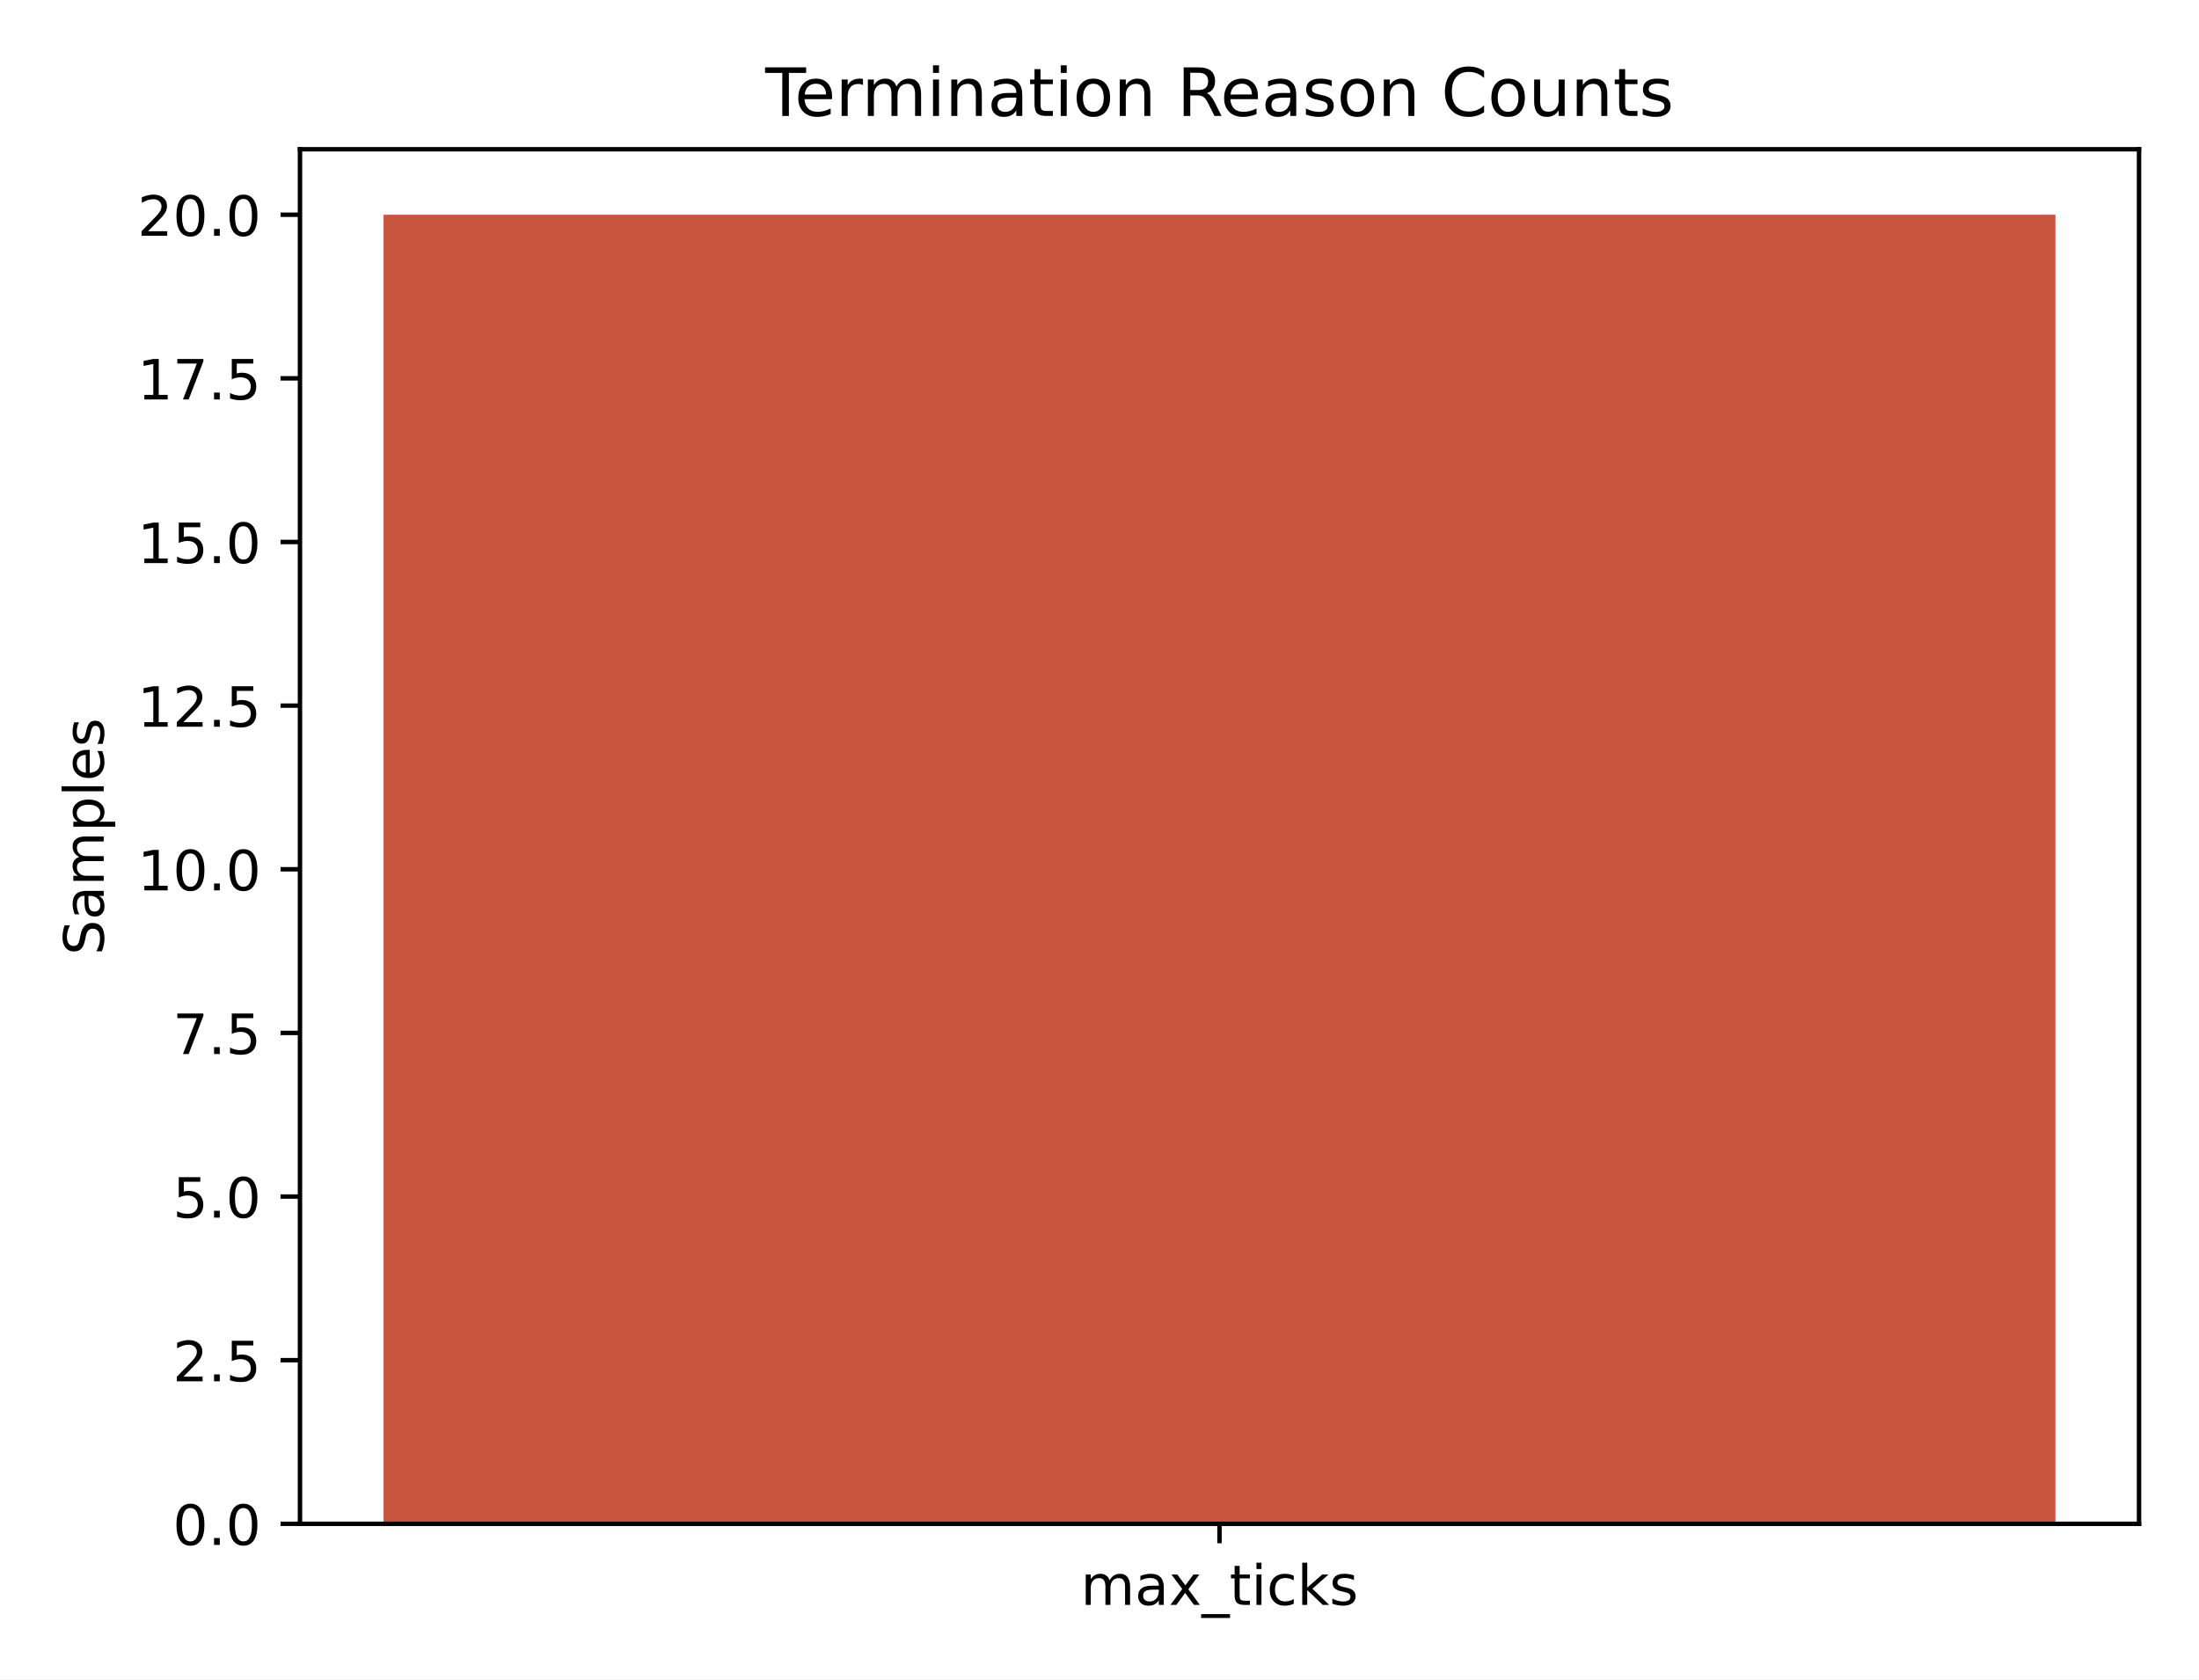
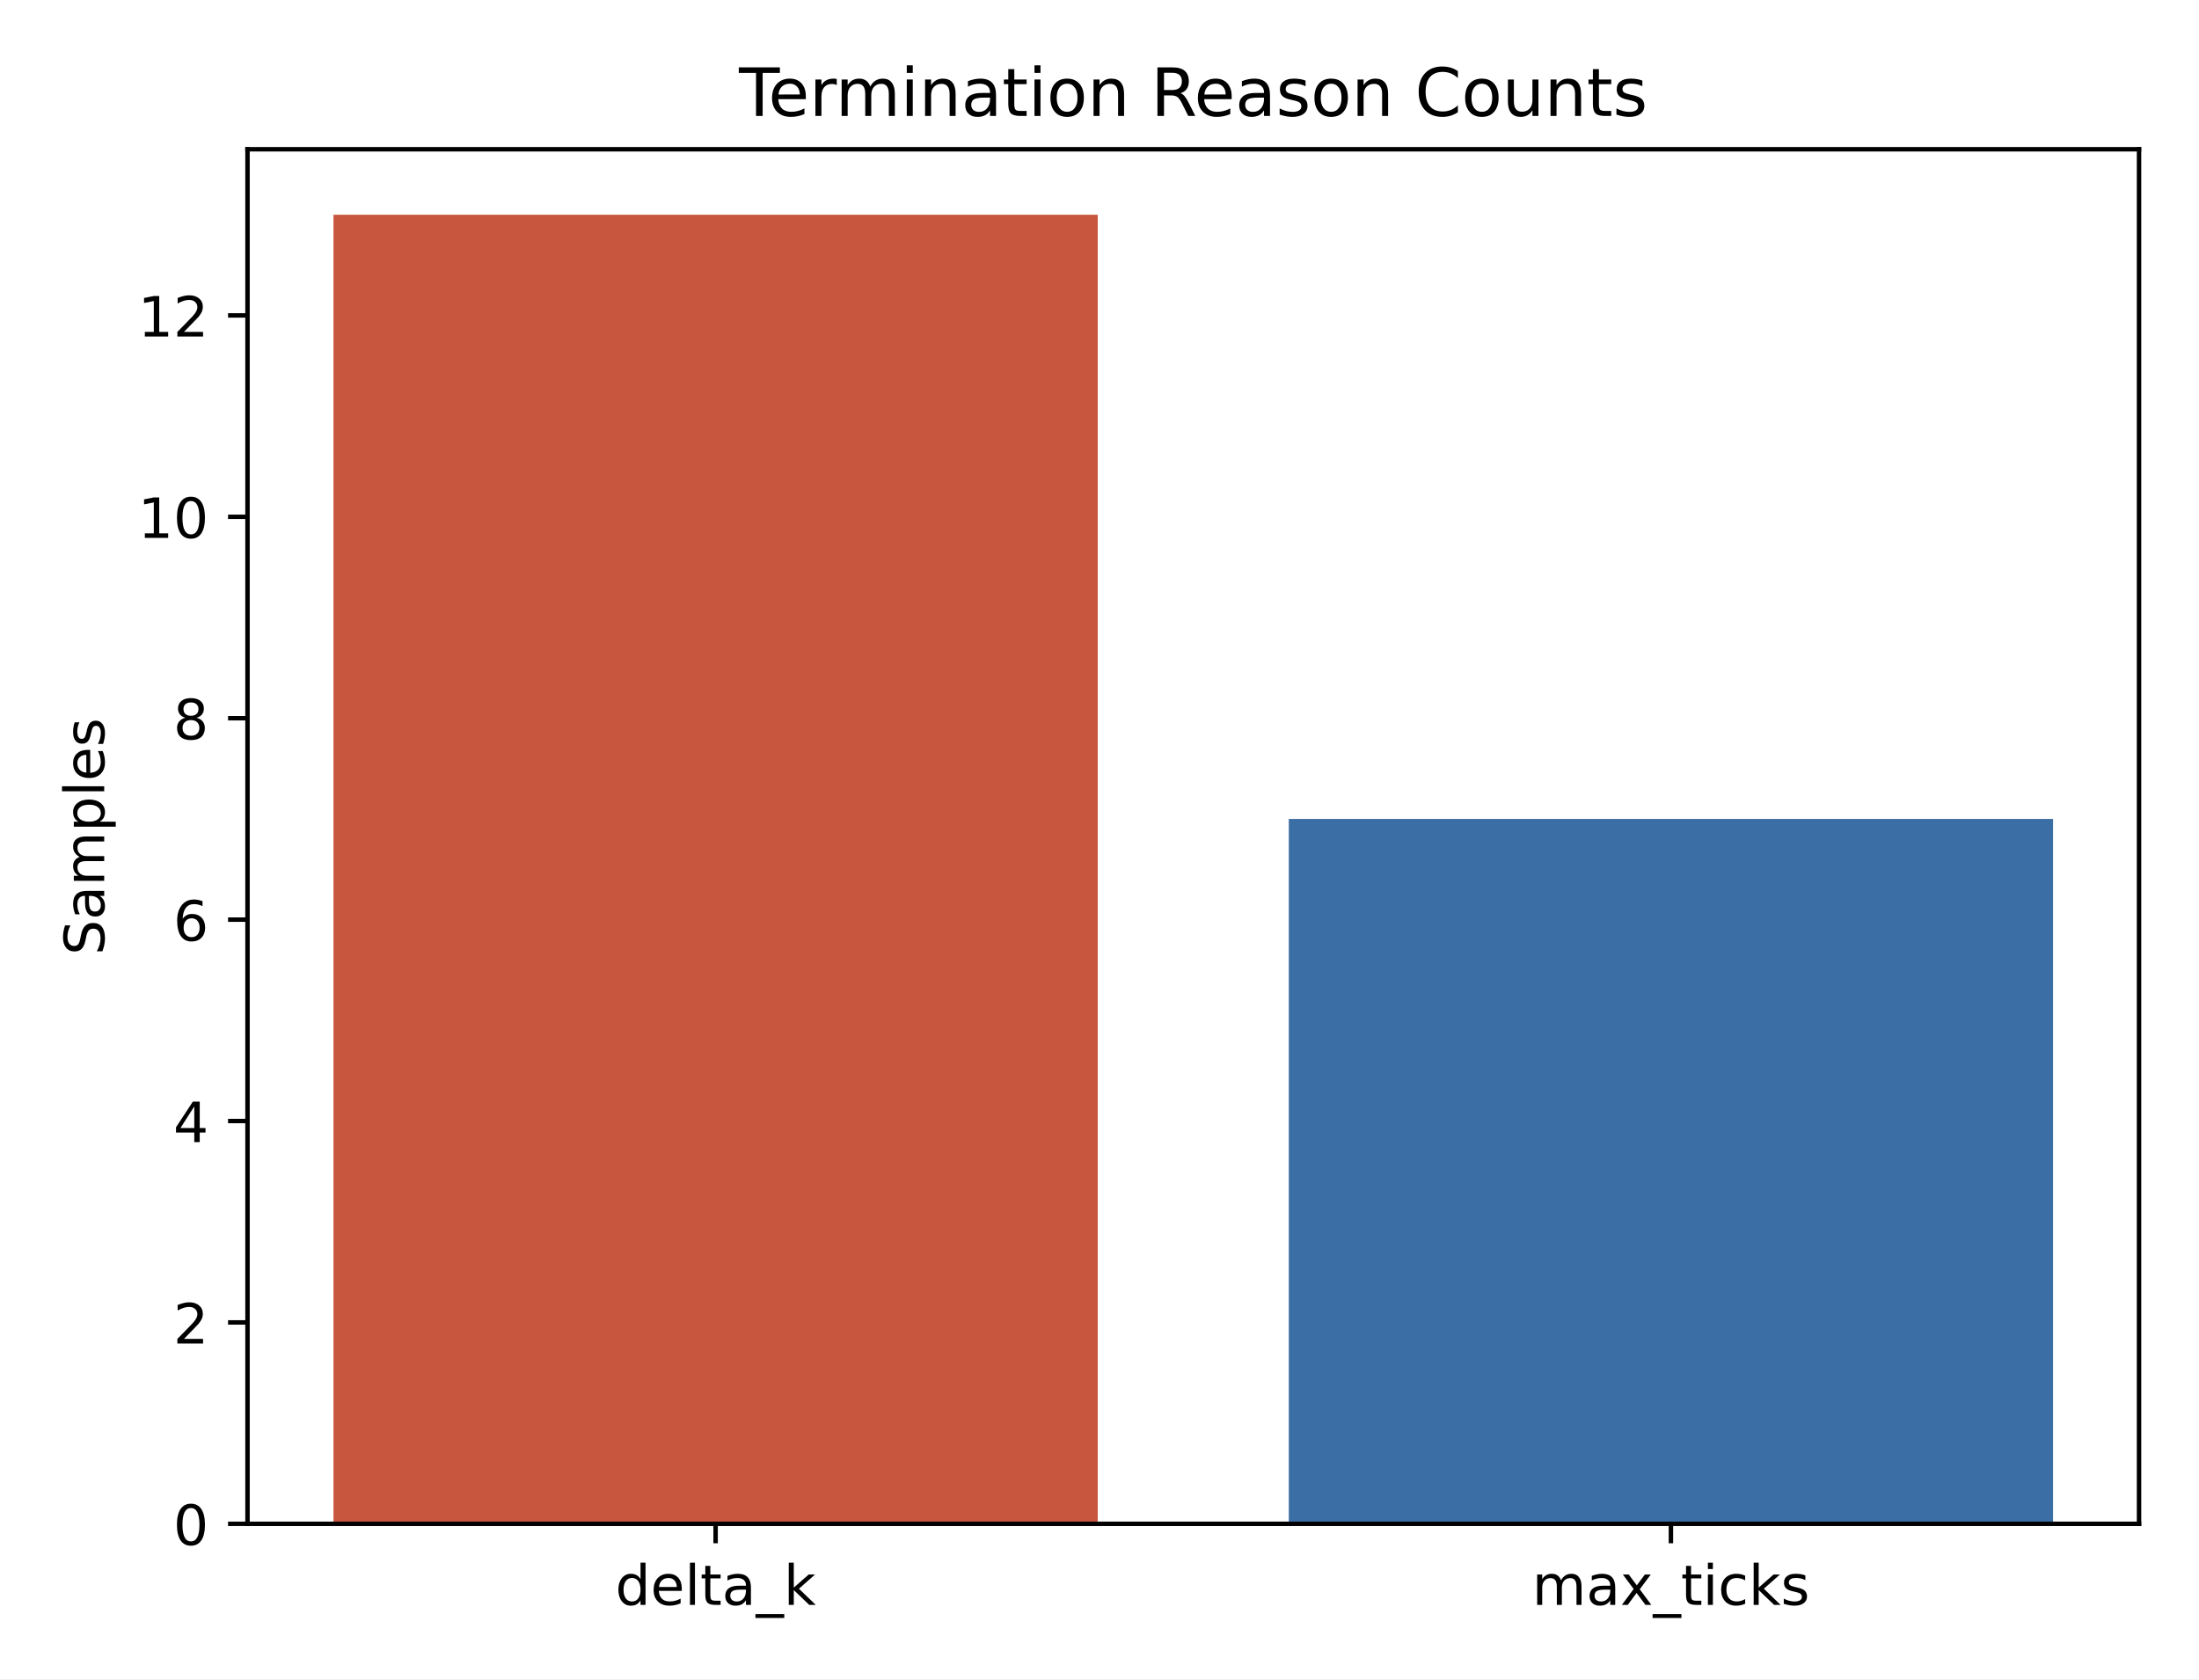
<svg xmlns="http://www.w3.org/2000/svg" xmlns:xlink="http://www.w3.org/1999/xlink" width="396pt" height="302.4pt" viewBox="0 0 396 302.4" version="1.1">
  <defs>
    <style type="text/css">*{stroke-linejoin: round; stroke-linecap: butt}</style>
  </defs>
  <g id="figure_1">
    <g id="patch_1">
      <path d="M 0 302.4  L 396 302.4  L 396 0  L 0 0  z " style="fill: #ffffff" />
    </g>
    <g id="axes_1">
      <g id="patch_2">
-         <path d="M 54.02 274.419  L 385.2 274.419  L 385.2 26.88  L 54.02 26.88  z " style="fill: #ffffff" />
+         <path d="M 44.57 274.419  L 385.2 274.419  L 385.2 26.88  L 44.57 26.88  z " style="fill: #ffffff" />
      </g>
      <g id="patch_3">
-         <path d="M 69.074 274.419  L 370.146 274.419  L 370.146 38.668  L 69.074 38.668  z " clip-path="url(#pea3144aba8)" style="fill: #c8553d" />
+         <path d="M 60.053 274.419  L 197.681 274.419  L 197.681 38.668  L 60.053 38.668  z " clip-path="url(#p483e39fb62)" style="fill: #c8553d" />
+       </g>
+       <g id="patch_4">
+         <path d="M 232.089 274.419  L 369.717 274.419  L 369.717 147.476  L 232.089 147.476  z " clip-path="url(#p483e39fb62)" style="fill: #3a6ea5" />
      </g>
      <g id="matplotlib.axis_1">
        <g id="xtick_1">
          <g id="line2d_1">
            <defs>
-               <path id="m47f2e2d1a3" d="M 0 0  L 0 3.5  " style="stroke: #000000; stroke-width: 0.8" />
+               <path id="mae33284dd3" d="M 0 0  L 0 3.5  " style="stroke: #000000; stroke-width: 0.8" />
            </defs>
            <g>
-               <use xlink:href="#m47f2e2d1a3" x="219.61" y="274.419" style="stroke: #000000; stroke-width: 0.8" />
+               <use xlink:href="#mae33284dd3" x="128.867" y="274.419" style="stroke: #000000; stroke-width: 0.8" />
            </g>
          </g>
          <g id="text_1">
-             <g transform="translate(194.6178 289.0172) scale(0.1 -0.1)">
+             <g transform="translate(110.8079 289.0172) scale(0.1 -0.1)">
+               <defs>
+                 <path id="DejaVuSans-64" d="M 2906 2969  L 2906 4863  L 3481 4863  L 3481 0  L 2906 0  L 2906 525  Q 2725 213 2448 61  Q 2172 -91 1784 -91  Q 1150 -91 751 415  Q 353 922 353 1747  Q 353 2572 751 3078  Q 1150 3584 1784 3584  Q 2172 3584 2448 3432  Q 2725 3281 2906 2969  z M 947 1747  Q 947 1113 1208 752  Q 1469 391 1925 391  Q 2381 391 2643 752  Q 2906 1113 2906 1747  Q 2906 2381 2643 2742  Q 2381 3103 1925 3103  Q 1469 3103 1208 2742  Q 947 2381 947 1747  z " transform="scale(0.015625)" />
+                 <path id="DejaVuSans-65" d="M 3597 1894  L 3597 1613  L 953 1613  Q 991 1019 1311 708  Q 1631 397 2203 397  Q 2534 397 2845 478  Q 3156 559 3463 722  L 3463 178  Q 3153 47 2828 -22  Q 2503 -91 2169 -91  Q 1331 -91 842 396  Q 353 884 353 1716  Q 353 2575 817 3079  Q 1281 3584 2069 3584  Q 2775 3584 3186 3129  Q 3597 2675 3597 1894  z M 3022 2063  Q 3016 2534 2758 2815  Q 2500 3097 2075 3097  Q 1594 3097 1305 2825  Q 1016 2553 972 2059  L 3022 2063  z " transform="scale(0.015625)" />
+                 <path id="DejaVuSans-6c" d="M 603 4863  L 1178 4863  L 1178 0  L 603 0  L 603 4863  z " transform="scale(0.015625)" />
+                 <path id="DejaVuSans-74" d="M 1172 4494  L 1172 3500  L 2356 3500  L 2356 3053  L 1172 3053  L 1172 1153  Q 1172 725 1289 603  Q 1406 481 1766 481  L 2356 481  L 2356 0  L 1766 0  Q 1100 0 847 248  Q 594 497 594 1153  L 594 3053  L 172 3053  L 172 3500  L 594 3500  L 594 4494  L 1172 4494  z " transform="scale(0.015625)" />
+                 <path id="DejaVuSans-61" d="M 2194 1759  Q 1497 1759 1228 1600  Q 959 1441 959 1056  Q 959 750 1161 570  Q 1363 391 1709 391  Q 2188 391 2477 730  Q 2766 1069 2766 1631  L 2766 1759  L 2194 1759  z M 3341 1997  L 3341 0  L 2766 0  L 2766 531  Q 2569 213 2275 61  Q 1981 -91 1556 -91  Q 1019 -91 701 211  Q 384 513 384 1019  Q 384 1609 779 1909  Q 1175 2209 1959 2209  L 2766 2209  L 2766 2266  Q 2766 2663 2505 2880  Q 2244 3097 1772 3097  Q 1472 3097 1187 3025  Q 903 2953 641 2809  L 641 3341  Q 956 3463 1253 3523  Q 1550 3584 1831 3584  Q 2591 3584 2966 3190  Q 3341 2797 3341 1997  z " transform="scale(0.015625)" />
+                 <path id="DejaVuSans-5f" d="M 3263 -1063  L 3263 -1509  L -63 -1509  L -63 -1063  L 3263 -1063  z " transform="scale(0.015625)" />
+                 <path id="DejaVuSans-6b" d="M 581 4863  L 1159 4863  L 1159 1991  L 2875 3500  L 3609 3500  L 1753 1863  L 3688 0  L 2938 0  L 1159 1709  L 1159 0  L 581 0  L 581 4863  z " transform="scale(0.015625)" />
+               </defs>
+               <use xlink:href="#DejaVuSans-64" />
+               <use xlink:href="#DejaVuSans-65" transform="translate(63.47656 0)" />
+               <use xlink:href="#DejaVuSans-6c" transform="translate(125 0)" />
+               <use xlink:href="#DejaVuSans-74" transform="translate(152.7832 0)" />
+               <use xlink:href="#DejaVuSans-61" transform="translate(191.9922 0)" />
+               <use xlink:href="#DejaVuSans-5f" transform="translate(253.2715 0)" />
+               <use xlink:href="#DejaVuSans-6b" transform="translate(303.2715 0)" />
+             </g>
+           </g>
+         </g>
+         <g id="xtick_2">
+           <g id="line2d_2">
+             <g>
+               <use xlink:href="#mae33284dd3" x="300.903" y="274.419" style="stroke: #000000; stroke-width: 0.8" />
+             </g>
+           </g>
+           <g id="text_2">
+             <g transform="translate(275.9105 289.0172) scale(0.1 -0.1)">
              <defs>
                <path id="DejaVuSans-6d" d="M 3328 2828  Q 3544 3216 3844 3400  Q 4144 3584 4550 3584  Q 5097 3584 5394 3201  Q 5691 2819 5691 2113  L 5691 0  L 5113 0  L 5113 2094  Q 5113 2597 4934 2840  Q 4756 3084 4391 3084  Q 3944 3084 3684 2787  Q 3425 2491 3425 1978  L 3425 0  L 2847 0  L 2847 2094  Q 2847 2600 2669 2842  Q 2491 3084 2119 3084  Q 1678 3084 1418 2786  Q 1159 2488 1159 1978  L 1159 0  L 581 0  L 581 3500  L 1159 3500  L 1159 2956  Q 1356 3278 1631 3431  Q 1906 3584 2284 3584  Q 2666 3584 2933 3390  Q 3200 3197 3328 2828  z " transform="scale(0.015625)" />
-                 <path id="DejaVuSans-61" d="M 2194 1759  Q 1497 1759 1228 1600  Q 959 1441 959 1056  Q 959 750 1161 570  Q 1363 391 1709 391  Q 2188 391 2477 730  Q 2766 1069 2766 1631  L 2766 1759  L 2194 1759  z M 3341 1997  L 3341 0  L 2766 0  L 2766 531  Q 2569 213 2275 61  Q 1981 -91 1556 -91  Q 1019 -91 701 211  Q 384 513 384 1019  Q 384 1609 779 1909  Q 1175 2209 1959 2209  L 2766 2209  L 2766 2266  Q 2766 2663 2505 2880  Q 2244 3097 1772 3097  Q 1472 3097 1187 3025  Q 903 2953 641 2809  L 641 3341  Q 956 3463 1253 3523  Q 1550 3584 1831 3584  Q 2591 3584 2966 3190  Q 3341 2797 3341 1997  z " transform="scale(0.015625)" />
                <path id="DejaVuSans-78" d="M 3513 3500  L 2247 1797  L 3578 0  L 2900 0  L 1881 1375  L 863 0  L 184 0  L 1544 1831  L 300 3500  L 978 3500  L 1906 2253  L 2834 3500  L 3513 3500  z " transform="scale(0.015625)" />
-                 <path id="DejaVuSans-5f" d="M 3263 -1063  L 3263 -1509  L -63 -1509  L -63 -1063  L 3263 -1063  z " transform="scale(0.015625)" />
-                 <path id="DejaVuSans-74" d="M 1172 4494  L 1172 3500  L 2356 3500  L 2356 3053  L 1172 3053  L 1172 1153  Q 1172 725 1289 603  Q 1406 481 1766 481  L 2356 481  L 2356 0  L 1766 0  Q 1100 0 847 248  Q 594 497 594 1153  L 594 3053  L 172 3053  L 172 3500  L 594 3500  L 594 4494  L 1172 4494  z " transform="scale(0.015625)" />
                <path id="DejaVuSans-69" d="M 603 3500  L 1178 3500  L 1178 0  L 603 0  L 603 3500  z M 603 4863  L 1178 4863  L 1178 4134  L 603 4134  L 603 4863  z " transform="scale(0.015625)" />
                <path id="DejaVuSans-63" d="M 3122 3366  L 3122 2828  Q 2878 2963 2633 3030  Q 2388 3097 2138 3097  Q 1578 3097 1268 2742  Q 959 2388 959 1747  Q 959 1106 1268 751  Q 1578 397 2138 397  Q 2388 397 2633 464  Q 2878 531 3122 666  L 3122 134  Q 2881 22 2623 -34  Q 2366 -91 2075 -91  Q 1284 -91 818 406  Q 353 903 353 1747  Q 353 2603 823 3093  Q 1294 3584 2113 3584  Q 2378 3584 2631 3529  Q 2884 3475 3122 3366  z " transform="scale(0.015625)" />
-                 <path id="DejaVuSans-6b" d="M 581 4863  L 1159 4863  L 1159 1991  L 2875 3500  L 3609 3500  L 1753 1863  L 3688 0  L 2938 0  L 1159 1709  L 1159 0  L 581 0  L 581 4863  z " transform="scale(0.015625)" />
                <path id="DejaVuSans-73" d="M 2834 3397  L 2834 2853  Q 2591 2978 2328 3040  Q 2066 3103 1784 3103  Q 1356 3103 1142 2972  Q 928 2841 928 2578  Q 928 2378 1081 2264  Q 1234 2150 1697 2047  L 1894 2003  Q 2506 1872 2764 1633  Q 3022 1394 3022 966  Q 3022 478 2636 193  Q 2250 -91 1575 -91  Q 1294 -91 989 -36  Q 684 19 347 128  L 347 722  Q 666 556 975 473  Q 1284 391 1588 391  Q 1994 391 2212 530  Q 2431 669 2431 922  Q 2431 1156 2273 1281  Q 2116 1406 1581 1522  L 1381 1569  Q 847 1681 609 1914  Q 372 2147 372 2553  Q 372 3047 722 3315  Q 1072 3584 1716 3584  Q 2034 3584 2315 3537  Q 2597 3491 2834 3397  z " transform="scale(0.015625)" />
              </defs>
              <use xlink:href="#DejaVuSans-6d" />
              <use xlink:href="#DejaVuSans-61" transform="translate(97.41211 0)" />
              <use xlink:href="#DejaVuSans-78" transform="translate(158.6914 0)" />
              <use xlink:href="#DejaVuSans-5f" transform="translate(217.8711 0)" />
              <use xlink:href="#DejaVuSans-74" transform="translate(267.8711 0)" />
              <use xlink:href="#DejaVuSans-69" transform="translate(307.0801 0)" />
              <use xlink:href="#DejaVuSans-63" transform="translate(334.8633 0)" />
              <use xlink:href="#DejaVuSans-6b" transform="translate(389.8438 0)" />
              <use xlink:href="#DejaVuSans-73" transform="translate(447.7539 0)" />
            </g>
          </g>
        </g>
      </g>
      <g id="matplotlib.axis_2">
        <g id="ytick_1">
-           <g id="line2d_2">
+           <g id="line2d_3">
            <defs>
-               <path id="md531f99c29" d="M 0 0  L -3.5 0  " style="stroke: #000000; stroke-width: 0.8" />
+               <path id="m0a1ff8e6ce" d="M 0 0  L -3.5 0  " style="stroke: #000000; stroke-width: 0.8" />
            </defs>
            <g>
-               <use xlink:href="#md531f99c29" x="54.02" y="274.419" style="stroke: #000000; stroke-width: 0.8" />
-             </g>
-           </g>
-           <g id="text_2">
-             <g transform="translate(31.11688 278.218) scale(0.1 -0.1)">
+               <use xlink:href="#m0a1ff8e6ce" x="44.57" y="274.419" style="stroke: #000000; stroke-width: 0.8" />
+             </g>
+           </g>
+           <g id="text_3">
+             <g transform="translate(31.2075 278.218) scale(0.1 -0.1)">
              <defs>
                <path id="DejaVuSans-30" d="M 2034 4250  Q 1547 4250 1301 3770  Q 1056 3291 1056 2328  Q 1056 1369 1301 889  Q 1547 409 2034 409  Q 2525 409 2770 889  Q 3016 1369 3016 2328  Q 3016 3291 2770 3770  Q 2525 4250 2034 4250  z M 2034 4750  Q 2819 4750 3233 4129  Q 3647 3509 3647 2328  Q 3647 1150 3233 529  Q 2819 -91 2034 -91  Q 1250 -91 836 529  Q 422 1150 422 2328  Q 422 3509 836 4129  Q 1250 4750 2034 4750  z " transform="scale(0.015625)" />
-                 <path id="DejaVuSans-2e" d="M 684 794  L 1344 794  L 1344 0  L 684 0  L 684 794  z " transform="scale(0.015625)" />
              </defs>
              <use xlink:href="#DejaVuSans-30" />
-               <use xlink:href="#DejaVuSans-2e" transform="translate(63.62305 0)" />
-               <use xlink:href="#DejaVuSans-30" transform="translate(95.41016 0)" />
            </g>
          </g>
        </g>
        <g id="ytick_2">
-           <g id="line2d_3">
-             <g>
-               <use xlink:href="#md531f99c29" x="54.02" y="244.95" style="stroke: #000000; stroke-width: 0.8" />
-             </g>
-           </g>
-           <g id="text_3">
-             <g transform="translate(31.11688 248.7491) scale(0.1 -0.1)">
+           <g id="line2d_4">
+             <g>
+               <use xlink:href="#m0a1ff8e6ce" x="44.57" y="238.149" style="stroke: #000000; stroke-width: 0.8" />
+             </g>
+           </g>
+           <g id="text_4">
+             <g transform="translate(31.2075 241.9486) scale(0.1 -0.1)">
              <defs>
                <path id="DejaVuSans-32" d="M 1228 531  L 3431 531  L 3431 0  L 469 0  L 469 531  Q 828 903 1448 1529  Q 2069 2156 2228 2338  Q 2531 2678 2651 2914  Q 2772 3150 2772 3378  Q 2772 3750 2511 3984  Q 2250 4219 1831 4219  Q 1534 4219 1204 4116  Q 875 4013 500 3803  L 500 4441  Q 881 4594 1212 4672  Q 1544 4750 1819 4750  Q 2544 4750 2975 4387  Q 3406 4025 3406 3419  Q 3406 3131 3298 2873  Q 3191 2616 2906 2266  Q 2828 2175 2409 1742  Q 1991 1309 1228 531  z " transform="scale(0.015625)" />
-                 <path id="DejaVuSans-35" d="M 691 4666  L 3169 4666  L 3169 4134  L 1269 4134  L 1269 2991  Q 1406 3038 1543 3061  Q 1681 3084 1819 3084  Q 2600 3084 3056 2656  Q 3513 2228 3513 1497  Q 3513 744 3044 326  Q 2575 -91 1722 -91  Q 1428 -91 1123 -41  Q 819 9 494 109  L 494 744  Q 775 591 1075 516  Q 1375 441 1709 441  Q 2250 441 2565 725  Q 2881 1009 2881 1497  Q 2881 1984 2565 2268  Q 2250 2553 1709 2553  Q 1456 2553 1204 2497  Q 953 2441 691 2322  L 691 4666  z " transform="scale(0.015625)" />
              </defs>
              <use xlink:href="#DejaVuSans-32" />
-               <use xlink:href="#DejaVuSans-2e" transform="translate(63.62305 0)" />
-               <use xlink:href="#DejaVuSans-35" transform="translate(95.41016 0)" />
            </g>
          </g>
        </g>
        <g id="ytick_3">
-           <g id="line2d_4">
-             <g>
-               <use xlink:href="#md531f99c29" x="54.02" y="215.481" style="stroke: #000000; stroke-width: 0.8" />
-             </g>
-           </g>
-           <g id="text_4">
-             <g transform="translate(31.11688 219.2802) scale(0.1 -0.1)">
-               <use xlink:href="#DejaVuSans-35" />
-               <use xlink:href="#DejaVuSans-2e" transform="translate(63.62305 0)" />
-               <use xlink:href="#DejaVuSans-30" transform="translate(95.41016 0)" />
+           <g id="line2d_5">
+             <g>
+               <use xlink:href="#m0a1ff8e6ce" x="44.57" y="201.88" style="stroke: #000000; stroke-width: 0.8" />
+             </g>
+           </g>
+           <g id="text_5">
+             <g transform="translate(31.2075 205.6791) scale(0.1 -0.1)">
+               <defs>
+                 <path id="DejaVuSans-34" d="M 2419 4116  L 825 1625  L 2419 1625  L 2419 4116  z M 2253 4666  L 3047 4666  L 3047 1625  L 3713 1625  L 3713 1100  L 3047 1100  L 3047 0  L 2419 0  L 2419 1100  L 313 1100  L 313 1709  L 2253 4666  z " transform="scale(0.015625)" />
+               </defs>
+               <use xlink:href="#DejaVuSans-34" />
            </g>
          </g>
        </g>
        <g id="ytick_4">
-           <g id="line2d_5">
-             <g>
-               <use xlink:href="#md531f99c29" x="54.02" y="186.012" style="stroke: #000000; stroke-width: 0.8" />
-             </g>
-           </g>
-           <g id="text_5">
-             <g transform="translate(31.11688 189.8113) scale(0.1 -0.1)">
-               <defs>
-                 <path id="DejaVuSans-37" d="M 525 4666  L 3525 4666  L 3525 4397  L 1831 0  L 1172 0  L 2766 4134  L 525 4134  L 525 4666  z " transform="scale(0.015625)" />
-               </defs>
-               <use xlink:href="#DejaVuSans-37" />
-               <use xlink:href="#DejaVuSans-2e" transform="translate(63.62305 0)" />
-               <use xlink:href="#DejaVuSans-35" transform="translate(95.41016 0)" />
+           <g id="line2d_6">
+             <g>
+               <use xlink:href="#m0a1ff8e6ce" x="44.57" y="165.611" style="stroke: #000000; stroke-width: 0.8" />
+             </g>
+           </g>
+           <g id="text_6">
+             <g transform="translate(31.2075 169.4097) scale(0.1 -0.1)">
+               <defs>
+                 <path id="DejaVuSans-36" d="M 2113 2584  Q 1688 2584 1439 2293  Q 1191 2003 1191 1497  Q 1191 994 1439 701  Q 1688 409 2113 409  Q 2538 409 2786 701  Q 3034 994 3034 1497  Q 3034 2003 2786 2293  Q 2538 2584 2113 2584  z M 3366 4563  L 3366 3988  Q 3128 4100 2886 4159  Q 2644 4219 2406 4219  Q 1781 4219 1451 3797  Q 1122 3375 1075 2522  Q 1259 2794 1537 2939  Q 1816 3084 2150 3084  Q 2853 3084 3261 2657  Q 3669 2231 3669 1497  Q 3669 778 3244 343  Q 2819 -91 2113 -91  Q 1303 -91 875 529  Q 447 1150 447 2328  Q 447 3434 972 4092  Q 1497 4750 2381 4750  Q 2619 4750 2861 4703  Q 3103 4656 3366 4563  z " transform="scale(0.015625)" />
+               </defs>
+               <use xlink:href="#DejaVuSans-36" />
            </g>
          </g>
        </g>
        <g id="ytick_5">
-           <g id="line2d_6">
-             <g>
-               <use xlink:href="#md531f99c29" x="54.02" y="156.543" style="stroke: #000000; stroke-width: 0.8" />
-             </g>
-           </g>
-           <g id="text_6">
-             <g transform="translate(24.75437 160.3424) scale(0.1 -0.1)">
+           <g id="line2d_7">
+             <g>
+               <use xlink:href="#m0a1ff8e6ce" x="44.57" y="129.341" style="stroke: #000000; stroke-width: 0.8" />
+             </g>
+           </g>
+           <g id="text_7">
+             <g transform="translate(31.2075 133.1403) scale(0.1 -0.1)">
+               <defs>
+                 <path id="DejaVuSans-38" d="M 2034 2216  Q 1584 2216 1326 1975  Q 1069 1734 1069 1313  Q 1069 891 1326 650  Q 1584 409 2034 409  Q 2484 409 2743 651  Q 3003 894 3003 1313  Q 3003 1734 2745 1975  Q 2488 2216 2034 2216  z M 1403 2484  Q 997 2584 770 2862  Q 544 3141 544 3541  Q 544 4100 942 4425  Q 1341 4750 2034 4750  Q 2731 4750 3128 4425  Q 3525 4100 3525 3541  Q 3525 3141 3298 2862  Q 3072 2584 2669 2484  Q 3125 2378 3379 2068  Q 3634 1759 3634 1313  Q 3634 634 3220 271  Q 2806 -91 2034 -91  Q 1263 -91 848 271  Q 434 634 434 1313  Q 434 1759 690 2068  Q 947 2378 1403 2484  z M 1172 3481  Q 1172 3119 1398 2916  Q 1625 2713 2034 2713  Q 2441 2713 2670 2916  Q 2900 3119 2900 3481  Q 2900 3844 2670 4047  Q 2441 4250 2034 4250  Q 1625 4250 1398 4047  Q 1172 3844 1172 3481  z " transform="scale(0.015625)" />
+               </defs>
+               <use xlink:href="#DejaVuSans-38" />
+             </g>
+           </g>
+         </g>
+         <g id="ytick_6">
+           <g id="line2d_8">
+             <g>
+               <use xlink:href="#m0a1ff8e6ce" x="44.57" y="93.072" style="stroke: #000000; stroke-width: 0.8" />
+             </g>
+           </g>
+           <g id="text_8">
+             <g transform="translate(24.845 96.8709) scale(0.1 -0.1)">
              <defs>
                <path id="DejaVuSans-31" d="M 794 531  L 1825 531  L 1825 4091  L 703 3866  L 703 4441  L 1819 4666  L 2450 4666  L 2450 531  L 3481 531  L 3481 0  L 794 0  L 794 531  z " transform="scale(0.015625)" />
              </defs>
              <use xlink:href="#DejaVuSans-31" />
              <use xlink:href="#DejaVuSans-30" transform="translate(63.62305 0)" />
-               <use xlink:href="#DejaVuSans-2e" transform="translate(127.2461 0)" />
-               <use xlink:href="#DejaVuSans-30" transform="translate(159.0332 0)" />
-             </g>
-           </g>
-         </g>
-         <g id="ytick_6">
-           <g id="line2d_7">
-             <g>
-               <use xlink:href="#md531f99c29" x="54.02" y="127.074" style="stroke: #000000; stroke-width: 0.8" />
-             </g>
-           </g>
-           <g id="text_7">
-             <g transform="translate(24.75437 130.8735) scale(0.1 -0.1)">
+             </g>
+           </g>
+         </g>
+         <g id="ytick_7">
+           <g id="line2d_9">
+             <g>
+               <use xlink:href="#m0a1ff8e6ce" x="44.57" y="56.802" style="stroke: #000000; stroke-width: 0.8" />
+             </g>
+           </g>
+           <g id="text_9">
+             <g transform="translate(24.845 60.60148) scale(0.1 -0.1)">
              <use xlink:href="#DejaVuSans-31" />
              <use xlink:href="#DejaVuSans-32" transform="translate(63.62305 0)" />
-               <use xlink:href="#DejaVuSans-2e" transform="translate(127.2461 0)" />
-               <use xlink:href="#DejaVuSans-35" transform="translate(159.0332 0)" />
-             </g>
-           </g>
-         </g>
-         <g id="ytick_7">
-           <g id="line2d_8">
-             <g>
-               <use xlink:href="#md531f99c29" x="54.02" y="97.605" style="stroke: #000000; stroke-width: 0.8" />
-             </g>
-           </g>
-           <g id="text_8">
-             <g transform="translate(24.75437 101.4046) scale(0.1 -0.1)">
-               <use xlink:href="#DejaVuSans-31" />
-               <use xlink:href="#DejaVuSans-35" transform="translate(63.62305 0)" />
-               <use xlink:href="#DejaVuSans-2e" transform="translate(127.2461 0)" />
-               <use xlink:href="#DejaVuSans-30" transform="translate(159.0332 0)" />
-             </g>
-           </g>
-         </g>
-         <g id="ytick_8">
-           <g id="line2d_9">
-             <g>
-               <use xlink:href="#md531f99c29" x="54.02" y="68.136" style="stroke: #000000; stroke-width: 0.8" />
-             </g>
-           </g>
-           <g id="text_9">
-             <g transform="translate(24.75437 71.93568) scale(0.1 -0.1)">
-               <use xlink:href="#DejaVuSans-31" />
-               <use xlink:href="#DejaVuSans-37" transform="translate(63.62305 0)" />
-               <use xlink:href="#DejaVuSans-2e" transform="translate(127.2461 0)" />
-               <use xlink:href="#DejaVuSans-35" transform="translate(159.0332 0)" />
-             </g>
-           </g>
-         </g>
-         <g id="ytick_9">
-           <g id="line2d_10">
-             <g>
-               <use xlink:href="#md531f99c29" x="54.02" y="38.668" style="stroke: #000000; stroke-width: 0.8" />
-             </g>
-           </g>
-           <g id="text_10">
-             <g transform="translate(24.75437 42.46678) scale(0.1 -0.1)">
-               <use xlink:href="#DejaVuSans-32" />
-               <use xlink:href="#DejaVuSans-30" transform="translate(63.62305 0)" />
-               <use xlink:href="#DejaVuSans-2e" transform="translate(127.2461 0)" />
-               <use xlink:href="#DejaVuSans-30" transform="translate(159.0332 0)" />
-             </g>
-           </g>
-         </g>
-         <g id="text_11">
-           <g transform="translate(18.67469 172.0025) rotate(-90) scale(0.1 -0.1)">
+             </g>
+           </g>
+         </g>
+         <g id="text_10">
+           <g transform="translate(18.76531 172.0025) rotate(-90) scale(0.1 -0.1)">
            <defs>
              <path id="DejaVuSans-53" d="M 3425 4513  L 3425 3897  Q 3066 4069 2747 4153  Q 2428 4238 2131 4238  Q 1616 4238 1336 4038  Q 1056 3838 1056 3469  Q 1056 3159 1242 3001  Q 1428 2844 1947 2747  L 2328 2669  Q 3034 2534 3370 2195  Q 3706 1856 3706 1288  Q 3706 609 3251 259  Q 2797 -91 1919 -91  Q 1588 -91 1214 -16  Q 841 59 441 206  L 441 856  Q 825 641 1194 531  Q 1563 422 1919 422  Q 2459 422 2753 634  Q 3047 847 3047 1241  Q 3047 1584 2836 1778  Q 2625 1972 2144 2069  L 1759 2144  Q 1053 2284 737 2584  Q 422 2884 422 3419  Q 422 4038 858 4394  Q 1294 4750 2059 4750  Q 2388 4750 2728 4690  Q 3069 4631 3425 4513  z " transform="scale(0.015625)" />
              <path id="DejaVuSans-70" d="M 1159 525  L 1159 -1331  L 581 -1331  L 581 3500  L 1159 3500  L 1159 2969  Q 1341 3281 1617 3432  Q 1894 3584 2278 3584  Q 2916 3584 3314 3078  Q 3713 2572 3713 1747  Q 3713 922 3314 415  Q 2916 -91 2278 -91  Q 1894 -91 1617 61  Q 1341 213 1159 525  z M 3116 1747  Q 3116 2381 2855 2742  Q 2594 3103 2138 3103  Q 1681 3103 1420 2742  Q 1159 2381 1159 1747  Q 1159 1113 1420 752  Q 1681 391 2138 391  Q 2594 391 2855 752  Q 3116 1113 3116 1747  z " transform="scale(0.015625)" />
-               <path id="DejaVuSans-6c" d="M 603 4863  L 1178 4863  L 1178 0  L 603 0  L 603 4863  z " transform="scale(0.015625)" />
-               <path id="DejaVuSans-65" d="M 3597 1894  L 3597 1613  L 953 1613  Q 991 1019 1311 708  Q 1631 397 2203 397  Q 2534 397 2845 478  Q 3156 559 3463 722  L 3463 178  Q 3153 47 2828 -22  Q 2503 -91 2169 -91  Q 1331 -91 842 396  Q 353 884 353 1716  Q 353 2575 817 3079  Q 1281 3584 2069 3584  Q 2775 3584 3186 3129  Q 3597 2675 3597 1894  z M 3022 2063  Q 3016 2534 2758 2815  Q 2500 3097 2075 3097  Q 1594 3097 1305 2825  Q 1016 2553 972 2059  L 3022 2063  z " transform="scale(0.015625)" />
            </defs>
            <use xlink:href="#DejaVuSans-53" />
            <use xlink:href="#DejaVuSans-61" transform="translate(63.47656 0)" />
            <use xlink:href="#DejaVuSans-6d" transform="translate(124.7559 0)" />
            <use xlink:href="#DejaVuSans-70" transform="translate(222.168 0)" />
            <use xlink:href="#DejaVuSans-6c" transform="translate(285.6445 0)" />
            <use xlink:href="#DejaVuSans-65" transform="translate(313.4277 0)" />
            <use xlink:href="#DejaVuSans-73" transform="translate(374.9512 0)" />
          </g>
        </g>
      </g>
-       <g id="patch_4">
-         <path d="M 54.02 274.419  L 54.02 26.88  " style="fill: none; stroke: #000000; stroke-width: 0.8; stroke-linejoin: miter; stroke-linecap: square" />
-       </g>
      <g id="patch_5">
+         <path d="M 44.57 274.419  L 44.57 26.88  " style="fill: none; stroke: #000000; stroke-width: 0.8; stroke-linejoin: miter; stroke-linecap: square" />
+       </g>
+       <g id="patch_6">
        <path d="M 385.2 274.419  L 385.2 26.88  " style="fill: none; stroke: #000000; stroke-width: 0.8; stroke-linejoin: miter; stroke-linecap: square" />
      </g>
-       <g id="patch_6">
-         <path d="M 54.02 274.419  L 385.2 274.419  " style="fill: none; stroke: #000000; stroke-width: 0.8; stroke-linejoin: miter; stroke-linecap: square" />
-       </g>
      <g id="patch_7">
-         <path d="M 54.02 26.88  L 385.2 26.88  " style="fill: none; stroke: #000000; stroke-width: 0.8; stroke-linejoin: miter; stroke-linecap: square" />
-       </g>
-       <g id="text_12">
-         <g transform="translate(137.8038 20.88) scale(0.12 -0.12)">
+         <path d="M 44.57 274.419  L 385.2 274.419  " style="fill: none; stroke: #000000; stroke-width: 0.8; stroke-linejoin: miter; stroke-linecap: square" />
+       </g>
+       <g id="patch_8">
+         <path d="M 44.57 26.88  L 385.2 26.88  " style="fill: none; stroke: #000000; stroke-width: 0.8; stroke-linejoin: miter; stroke-linecap: square" />
+       </g>
+       <g id="text_11">
+         <g transform="translate(133.0788 20.88) scale(0.12 -0.12)">
          <defs>
            <path id="DejaVuSans-54" d="M -19 4666  L 3928 4666  L 3928 4134  L 2272 4134  L 2272 0  L 1638 0  L 1638 4134  L -19 4134  L -19 4666  z " transform="scale(0.015625)" />
            <path id="DejaVuSans-72" d="M 2631 2963  Q 2534 3019 2420 3045  Q 2306 3072 2169 3072  Q 1681 3072 1420 2755  Q 1159 2438 1159 1844  L 1159 0  L 581 0  L 581 3500  L 1159 3500  L 1159 2956  Q 1341 3275 1631 3429  Q 1922 3584 2338 3584  Q 2397 3584 2469 3576  Q 2541 3569 2628 3553  L 2631 2963  z " transform="scale(0.015625)" />
            <path id="DejaVuSans-6e" d="M 3513 2113  L 3513 0  L 2938 0  L 2938 2094  Q 2938 2591 2744 2837  Q 2550 3084 2163 3084  Q 1697 3084 1428 2787  Q 1159 2491 1159 1978  L 1159 0  L 581 0  L 581 3500  L 1159 3500  L 1159 2956  Q 1366 3272 1645 3428  Q 1925 3584 2291 3584  Q 2894 3584 3203 3211  Q 3513 2838 3513 2113  z " transform="scale(0.015625)" />
            <path id="DejaVuSans-6f" d="M 1959 3097  Q 1497 3097 1228 2736  Q 959 2375 959 1747  Q 959 1119 1226 758  Q 1494 397 1959 397  Q 2419 397 2687 759  Q 2956 1122 2956 1747  Q 2956 2369 2687 2733  Q 2419 3097 1959 3097  z M 1959 3584  Q 2709 3584 3137 3096  Q 3566 2609 3566 1747  Q 3566 888 3137 398  Q 2709 -91 1959 -91  Q 1206 -91 779 398  Q 353 888 353 1747  Q 353 2609 779 3096  Q 1206 3584 1959 3584  z " transform="scale(0.015625)" />
            <path id="DejaVuSans-20" transform="scale(0.015625)" />
            <path id="DejaVuSans-52" d="M 2841 2188  Q 3044 2119 3236 1894  Q 3428 1669 3622 1275  L 4263 0  L 3584 0  L 2988 1197  Q 2756 1666 2539 1819  Q 2322 1972 1947 1972  L 1259 1972  L 1259 0  L 628 0  L 628 4666  L 2053 4666  Q 2853 4666 3247 4331  Q 3641 3997 3641 3322  Q 3641 2881 3436 2590  Q 3231 2300 2841 2188  z M 1259 4147  L 1259 2491  L 2053 2491  Q 2509 2491 2742 2702  Q 2975 2913 2975 3322  Q 2975 3731 2742 3939  Q 2509 4147 2053 4147  L 1259 4147  z " transform="scale(0.015625)" />
            <path id="DejaVuSans-43" d="M 4122 4306  L 4122 3641  Q 3803 3938 3442 4084  Q 3081 4231 2675 4231  Q 1875 4231 1450 3742  Q 1025 3253 1025 2328  Q 1025 1406 1450 917  Q 1875 428 2675 428  Q 3081 428 3442 575  Q 3803 722 4122 1019  L 4122 359  Q 3791 134 3420 21  Q 3050 -91 2638 -91  Q 1578 -91 968 557  Q 359 1206 359 2328  Q 359 3453 968 4101  Q 1578 4750 2638 4750  Q 3056 4750 3426 4639  Q 3797 4528 4122 4306  z " transform="scale(0.015625)" />
            <path id="DejaVuSans-75" d="M 544 1381  L 544 3500  L 1119 3500  L 1119 1403  Q 1119 906 1312 657  Q 1506 409 1894 409  Q 2359 409 2629 706  Q 2900 1003 2900 1516  L 2900 3500  L 3475 3500  L 3475 0  L 2900 0  L 2900 538  Q 2691 219 2414 64  Q 2138 -91 1772 -91  Q 1169 -91 856 284  Q 544 659 544 1381  z M 1991 3584  L 1991 3584  z " transform="scale(0.015625)" />
          </defs>
          <use xlink:href="#DejaVuSans-54" />
          <use xlink:href="#DejaVuSans-65" transform="translate(44.08398 0)" />
          <use xlink:href="#DejaVuSans-72" transform="translate(105.6074 0)" />
          <use xlink:href="#DejaVuSans-6d" transform="translate(144.9707 0)" />
          <use xlink:href="#DejaVuSans-69" transform="translate(242.3828 0)" />
          <use xlink:href="#DejaVuSans-6e" transform="translate(270.166 0)" />
          <use xlink:href="#DejaVuSans-61" transform="translate(333.5449 0)" />
          <use xlink:href="#DejaVuSans-74" transform="translate(394.8242 0)" />
          <use xlink:href="#DejaVuSans-69" transform="translate(434.0332 0)" />
          <use xlink:href="#DejaVuSans-6f" transform="translate(461.8164 0)" />
          <use xlink:href="#DejaVuSans-6e" transform="translate(522.998 0)" />
          <use xlink:href="#DejaVuSans-20" transform="translate(586.377 0)" />
          <use xlink:href="#DejaVuSans-52" transform="translate(618.1641 0)" />
          <use xlink:href="#DejaVuSans-65" transform="translate(683.1465 0)" />
          <use xlink:href="#DejaVuSans-61" transform="translate(744.6699 0)" />
          <use xlink:href="#DejaVuSans-73" transform="translate(805.9492 0)" />
          <use xlink:href="#DejaVuSans-6f" transform="translate(858.0488 0)" />
          <use xlink:href="#DejaVuSans-6e" transform="translate(919.2305 0)" />
          <use xlink:href="#DejaVuSans-20" transform="translate(982.6094 0)" />
          <use xlink:href="#DejaVuSans-43" transform="translate(1014.396 0)" />
          <use xlink:href="#DejaVuSans-6f" transform="translate(1084.221 0)" />
          <use xlink:href="#DejaVuSans-75" transform="translate(1145.402 0)" />
          <use xlink:href="#DejaVuSans-6e" transform="translate(1208.781 0)" />
          <use xlink:href="#DejaVuSans-74" transform="translate(1272.16 0)" />
          <use xlink:href="#DejaVuSans-73" transform="translate(1311.369 0)" />
        </g>
      </g>
    </g>
  </g>
  <defs>
-     <clipPath id="pea3144aba8">
-       <rect x="54.02" y="26.88" width="331.18" height="247.539" />
+     <clipPath id="p483e39fb62">
+       <rect x="44.57" y="26.88" width="340.63" height="247.539" />
    </clipPath>
  </defs>
</svg>
